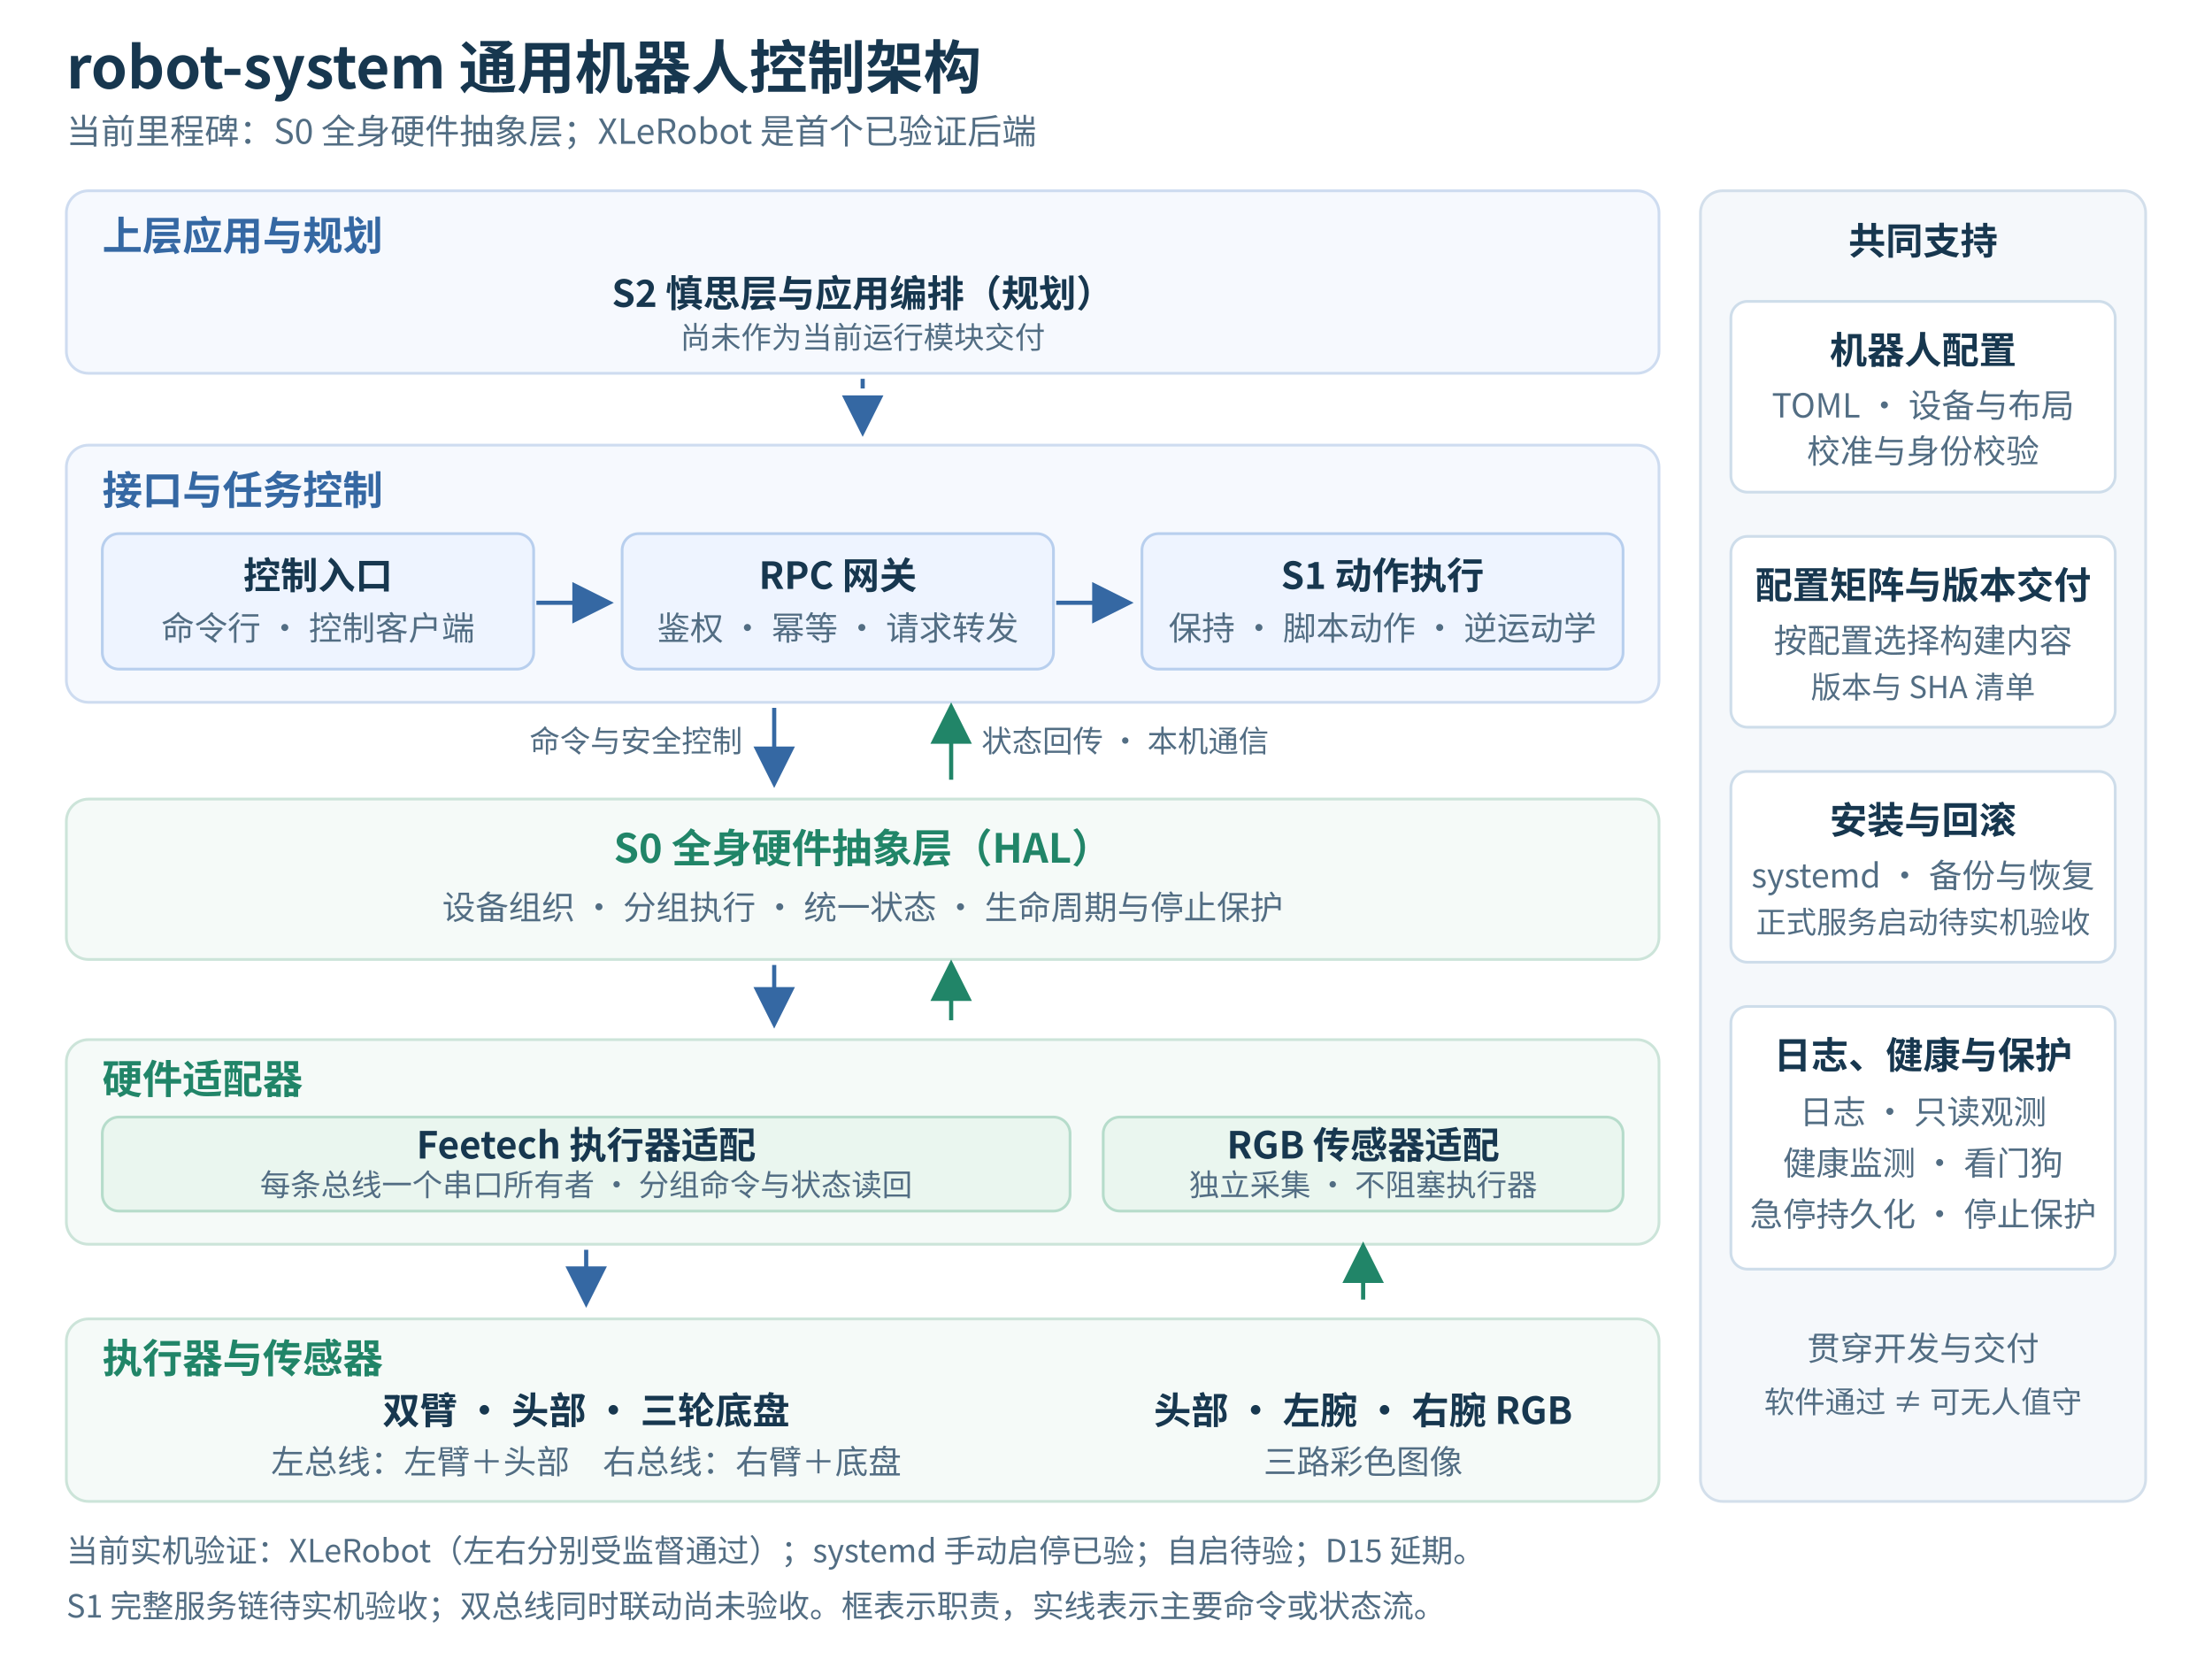
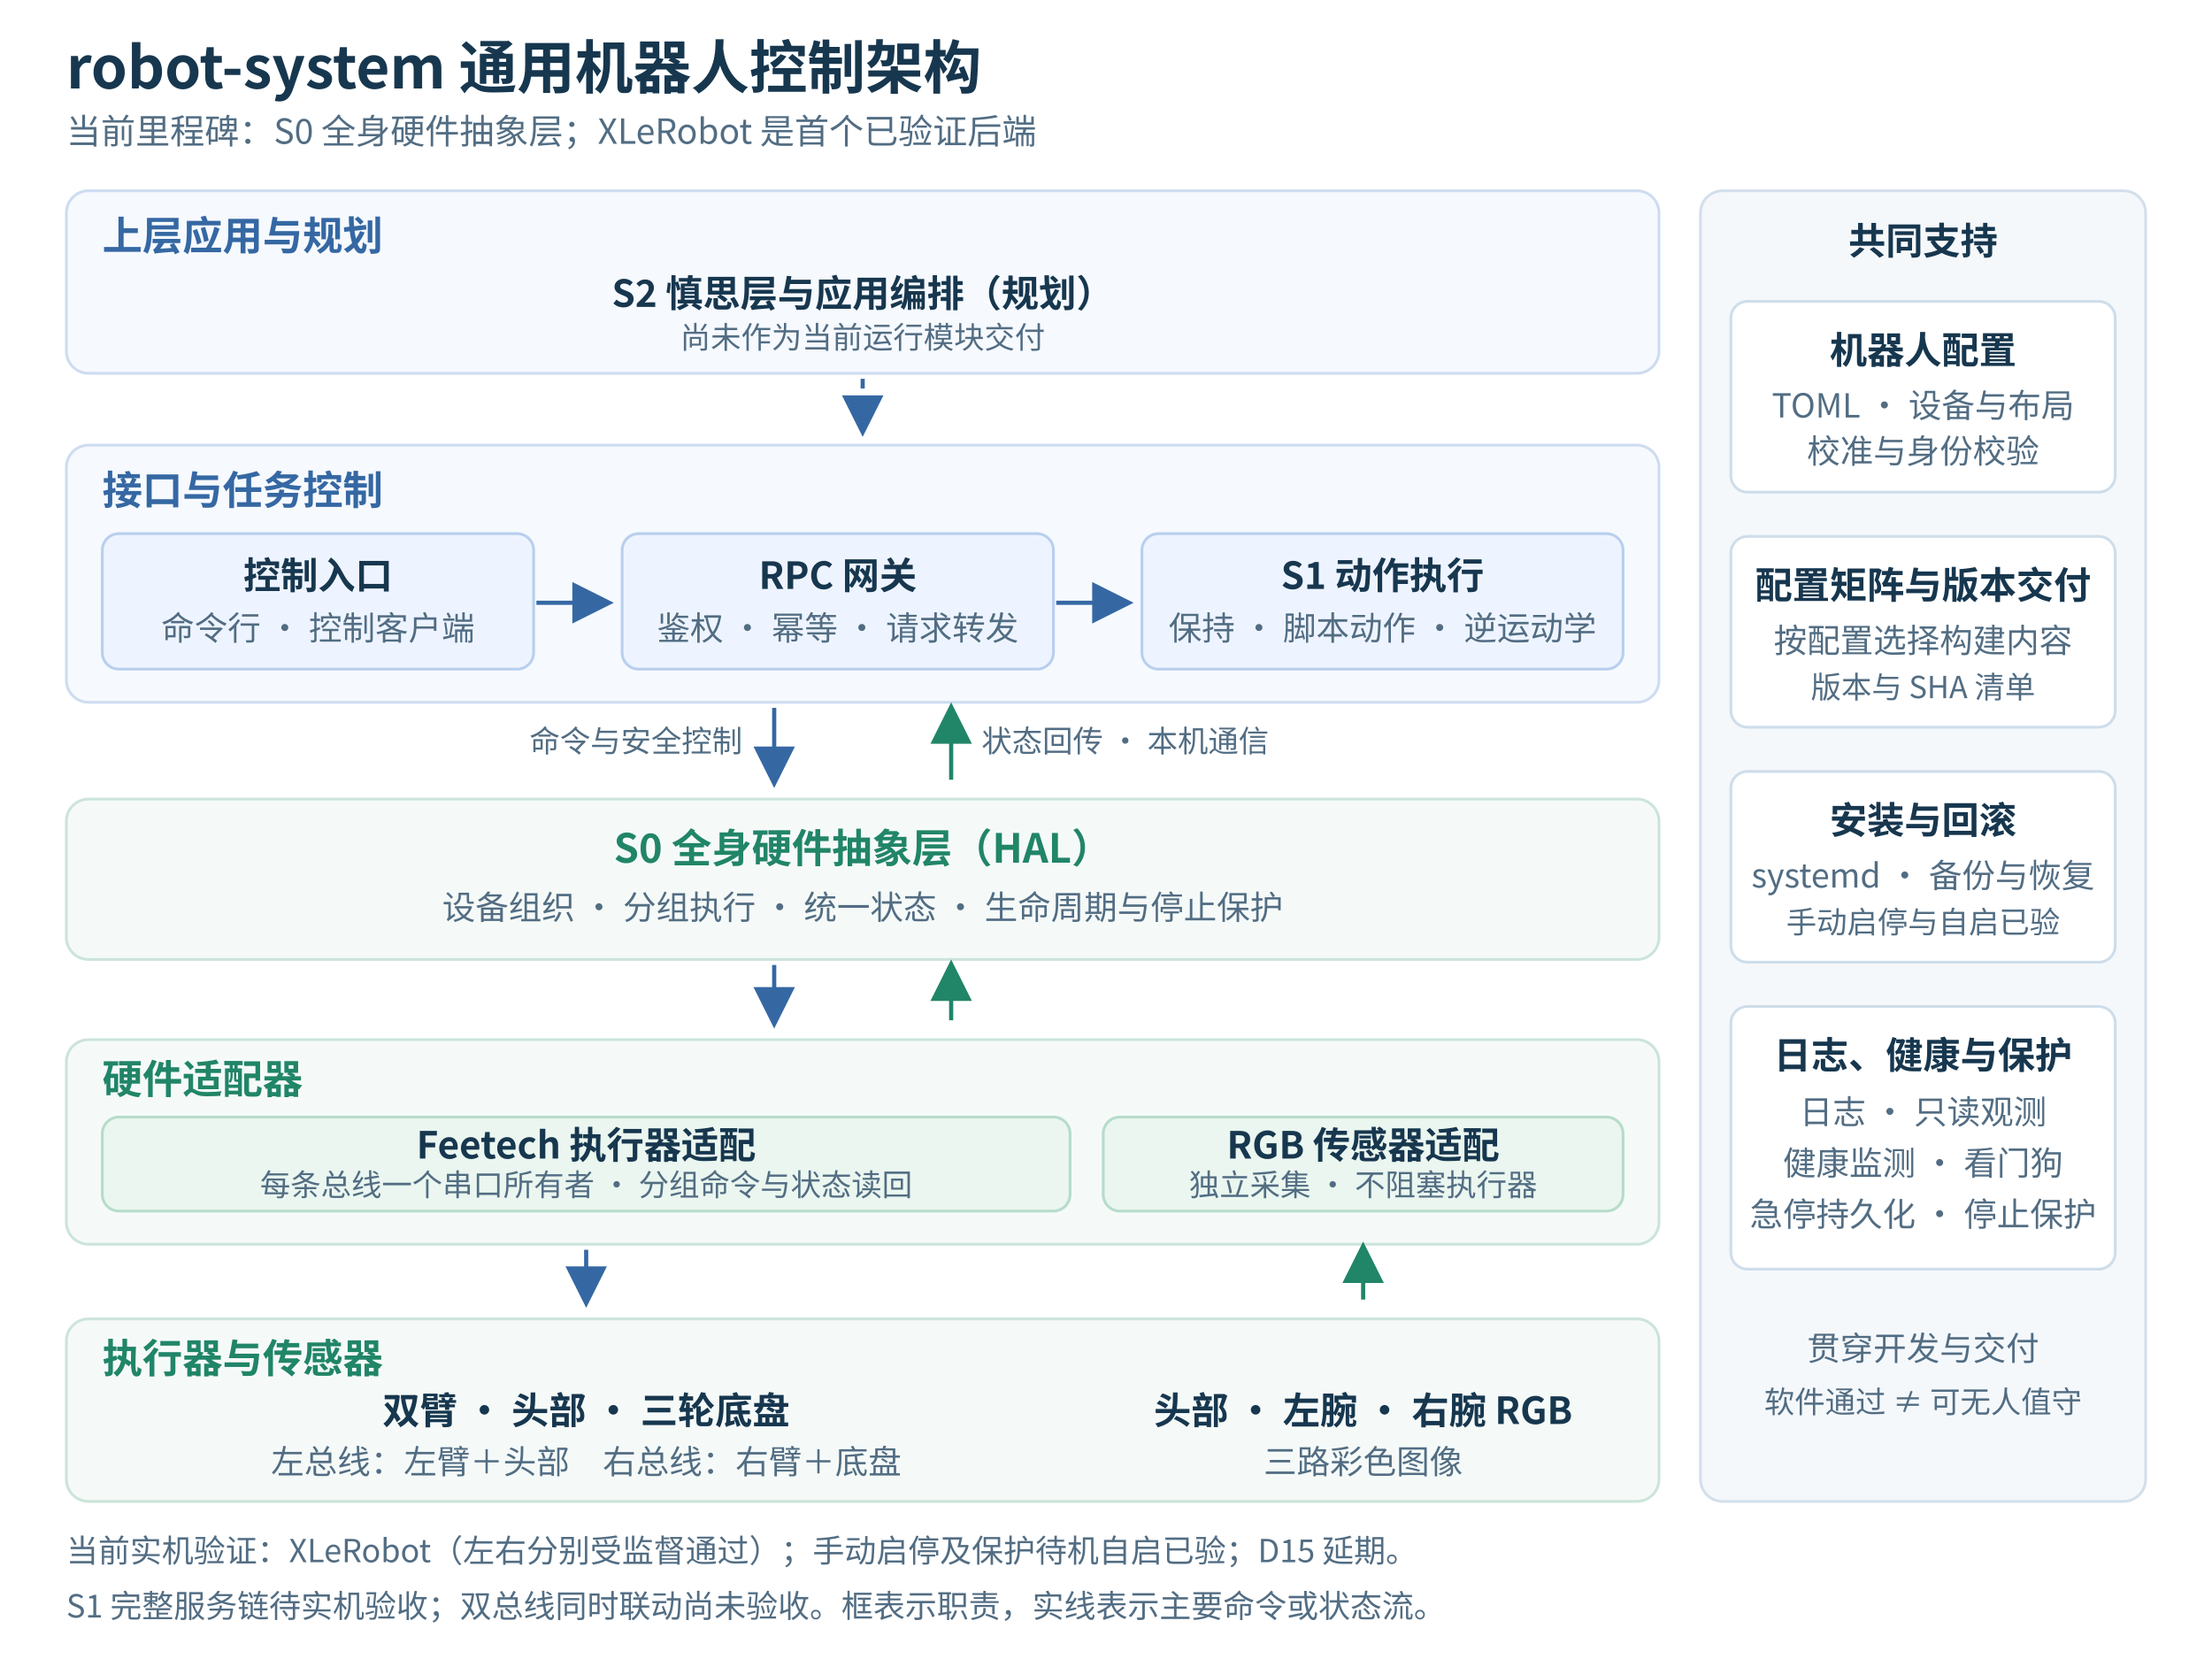
<svg xmlns="http://www.w3.org/2000/svg" width="1600" height="1200" viewBox="0 0 1600 1200" role="img" aria-labelledby="title description">
  <defs>
    <style>
      text { font-family: "PingFang SC", "Microsoft YaHei", "Noto Sans CJK SC", sans-serif; }
      .title { fill: #17374f; font-size: 42px; font-weight: 700; }
      .subtitle { fill: #526d83; font-size: 25px; }
      .layer { fill: #3568a3; font-size: 29px; font-weight: 700; }
      .green-title { fill: #218568; font-size: 29px; font-weight: 700; }
      .box-title { fill: #17374f; font-size: 27px; font-weight: 650; }
      .body { fill: #526d83; font-size: 24px; }
      .small { fill: #526d83; font-size: 22px; }
      .note { fill: #526d83; font-size: 23px; }
      .blue { fill: #f6f9fe; stroke: #cedcf0; stroke-width: 2; }
      .blue-box { fill: #eef4ff; stroke: #b8cfee; stroke-width: 2; }
      .green { fill: #f5faf8; stroke: #cce4d9; stroke-width: 2; }
      .green-box { fill: #eaf6ef; stroke: #b6dccb; stroke-width: 2; }
      .support { fill: #f5f8fb; stroke: #d3dfeb; stroke-width: 2; }
      .support-box { fill: white; stroke: #ceddea; stroke-width: 2; }
      .down { fill: none; stroke: #3568a3; stroke-width: 3; marker-end: url(#arrow-blue); }
      .up { fill: none; stroke: #218568; stroke-width: 3; marker-end: url(#arrow-green); }
    </style>
    <marker id="arrow-blue" markerWidth="10" markerHeight="10" refX="8" refY="5" orient="auto">
      <path d="M0,0 L10,5 L0,10 Z" fill="#3568a3" />
    </marker>
    <marker id="arrow-green" markerWidth="10" markerHeight="10" refX="8" refY="5" orient="auto">
      <path d="M0,0 L10,5 L0,10 Z" fill="#218568" />
    </marker>
  </defs>
  <rect width="1600" height="1200" fill="white" />
  <text x="48" y="64" class="title">robot-system 通用机器人控制架构</text>
  <text x="48" y="104" class="subtitle">当前里程碑：S0 全身硬件抽象层；XLeRobot 是首个已验证后端</text>
  <rect x="48" y="138" width="1152" height="132" rx="16" class="blue" />
  <text x="74" y="181" class="layer">上层应用与规划</text>
  <text x="624" y="222" text-anchor="middle" class="box-title">S2 慎思层与应用编排（规划）</text>
  <text x="624" y="252" text-anchor="middle" class="small">尚未作为当前运行模块交付</text>
  <path d="M624 274 V310" class="down" stroke-dasharray="7 6" />
  <rect x="48" y="322" width="1152" height="186" rx="16" class="blue" />
  <text x="74" y="365" class="layer">接口与任务控制</text>
  <rect x="74" y="386" width="312" height="98" rx="12" class="blue-box" />
  <text x="230" y="426" text-anchor="middle" class="box-title">控制入口</text>
  <text x="230" y="463" text-anchor="middle" class="body">命令行 · 控制客户端</text>
  <path d="M388 436 H438" class="down" />
  <rect x="450" y="386" width="312" height="98" rx="12" class="blue-box" />
  <text x="606" y="426" text-anchor="middle" class="box-title">RPC 网关</text>
  <text x="606" y="463" text-anchor="middle" class="body">鉴权 · 幂等 · 请求转发</text>
  <path d="M764 436 H814" class="down" />
  <rect x="826" y="386" width="348" height="98" rx="12" class="blue-box" />
  <text x="1000" y="426" text-anchor="middle" class="box-title">S1 动作执行</text>
  <text x="1000" y="463" text-anchor="middle" class="body">保持 · 脚本动作 · 逆运动学</text>
  <path d="M560 512 V564" class="down" />
  <path d="M688 564 V514" class="up" />
  <text x="537" y="544" text-anchor="end" class="small">命令与安全控制</text>
  <text x="710" y="544" class="small">状态回传 · 本机通信</text>
  <rect x="48" y="578" width="1152" height="116" rx="16" class="green" />
  <text x="624" y="624" text-anchor="middle" class="green-title">S0 全身硬件抽象层（HAL）</text>
  <text x="624" y="665" text-anchor="middle" class="body">设备组织 · 分组执行 · 统一状态 · 生命周期与停止保护</text>
  <path d="M560 698 V738" class="down" />
  <path d="M688 738 V700" class="up" />
  <rect x="48" y="752" width="1152" height="148" rx="16" class="green" />
  <text x="74" y="791" class="green-title">硬件适配器</text>
  <rect x="74" y="808" width="700" height="68" rx="12" class="green-box" />
  <text x="424" y="838" text-anchor="middle" class="box-title">Feetech 执行器适配</text>
  <text x="424" y="865" text-anchor="middle" class="small">每条总线一个串口所有者 · 分组命令与状态读回</text>
  <rect x="798" y="808" width="376" height="68" rx="12" class="green-box" />
  <text x="986" y="838" text-anchor="middle" class="box-title">RGB 传感器适配</text>
  <text x="986" y="865" text-anchor="middle" class="small">独立采集 · 不阻塞执行器</text>
  <path d="M424 904 V940" class="down" />
  <path d="M986 940 V904" class="up" />
  <rect x="48" y="954" width="1152" height="132" rx="16" class="green" />
  <text x="74" y="993" class="green-title">执行器与传感器</text>
  <text x="424" y="1030" text-anchor="middle" class="box-title">双臂 · 头部 · 三轮底盘</text>
  <text x="424" y="1066" text-anchor="middle" class="body">左总线：左臂＋头部　右总线：右臂＋底盘</text>
  <text x="986" y="1030" text-anchor="middle" class="box-title">头部 · 左腕 · 右腕 RGB</text>
  <text x="986" y="1066" text-anchor="middle" class="body">三路彩色图像</text>
  <rect x="1230" y="138" width="322" height="948" rx="16" class="support" />
  <text x="1391" y="184" text-anchor="middle" class="box-title">共同支持</text>
  <rect x="1252" y="218" width="278" height="138" rx="12" class="support-box" />
  <text x="1391" y="263" text-anchor="middle" class="box-title">机器人配置</text>
  <text x="1391" y="302" text-anchor="middle" class="body">TOML · 设备与布局</text>
  <text x="1391" y="335" text-anchor="middle" class="body">校准与身份校验</text>
  <rect x="1252" y="388" width="278" height="138" rx="12" class="support-box" />
  <text x="1391" y="433" text-anchor="middle" class="box-title">配置矩阵与版本交付</text>
  <text x="1391" y="472" text-anchor="middle" class="body">按配置选择构建内容</text>
  <text x="1391" y="505" text-anchor="middle" class="small">版本与 SHA 清单</text>
  <rect x="1252" y="558" width="278" height="138" rx="12" class="support-box" />
  <text x="1391" y="603" text-anchor="middle" class="box-title">安装与回滚</text>
  <text x="1391" y="642" text-anchor="middle" class="body">systemd · 备份与恢复</text>
-   <text x="1391" y="675" text-anchor="middle" class="small">正式服务启动待实机验收</text>
+   <text x="1391" y="675" text-anchor="middle" class="small">手动启停与自启已验</text>
  <rect x="1252" y="728" width="278" height="190" rx="12" class="support-box" />
  <text x="1391" y="773" text-anchor="middle" class="box-title">日志、健康与保护</text>
  <text x="1391" y="813" text-anchor="middle" class="body">日志 · 只读观测</text>
  <text x="1391" y="850" text-anchor="middle" class="body">健康监测 · 看门狗</text>
  <text x="1391" y="887" text-anchor="middle" class="body">急停持久化 · 停止保护</text>
  <text x="1391" y="984" text-anchor="middle" class="body">贯穿开发与交付</text>
  <text x="1391" y="1022" text-anchor="middle" class="small">软件通过 ≠ 可无人值守</text>
-   <text x="48" y="1130" class="note">当前实机验证：XLeRobot（左右分别受监督通过）；systemd 手动启停已验；自启待验；D15 延期。</text>
+   <text x="48" y="1130" class="note">当前实机验证：XLeRobot（左右分别受监督通过）；手动启停及保护待机自启已验；D15 延期。</text>
  <text x="48" y="1170" class="note">S1 完整服务链待实机验收；双总线同时联动尚未验收。框表示职责，实线表示主要命令或状态流。</text>
</svg>
